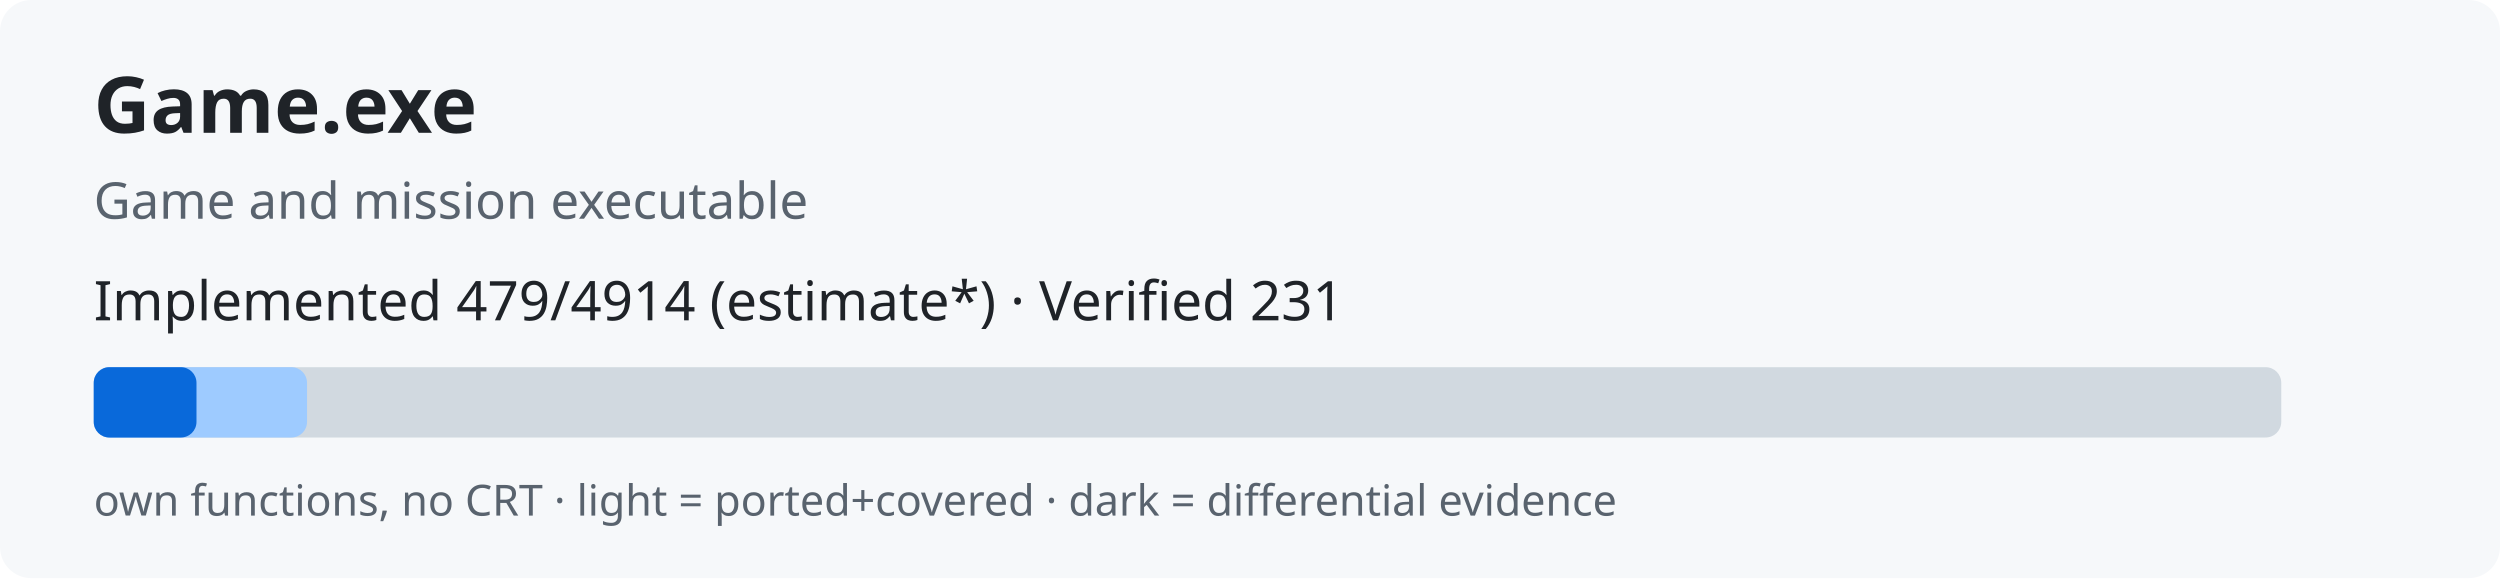
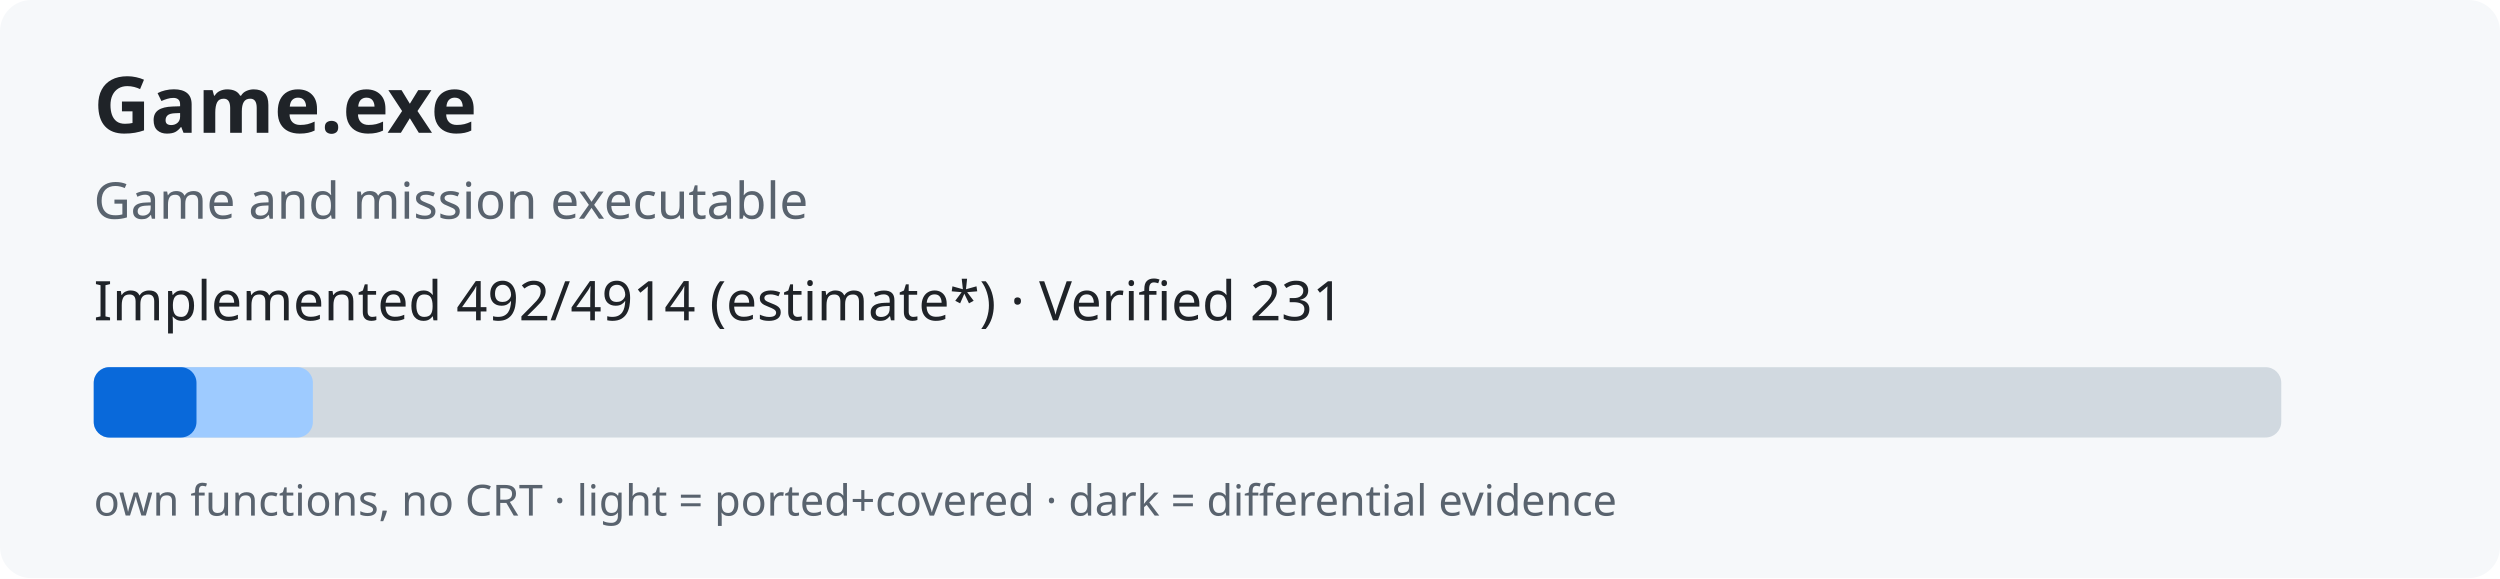
<svg xmlns="http://www.w3.org/2000/svg" width="640" height="148" role="img">
  <rect width="640" height="148" rx="8" fill="#f6f8fa" />
  <text x="24" y="34" font-family="sans-serif" font-size="20" font-weight="bold" fill="#1f2328">Game.exe</text>
  <text x="24" y="56" font-family="sans-serif" font-size="13" fill="#59636e">Game and mission executable</text>
-   <text x="24" y="82" font-family="sans-serif" font-size="14" fill="#1f2328">Implemented 479/4914 (estimate*) · Verified 231</text>
+   <text x="24" y="82" font-family="sans-serif" font-size="14" fill="#1f2328">Implemented 492/4914 (estimate*) · Verified 231</text>
  <rect x="24" y="94" width="560" height="18" rx="4" fill="#d1d9e0" />
-   <rect x="24" y="94" width="54.6" height="18" rx="4" fill="#9ecbff" />
+   <rect x="24" y="94" width="56.1" height="18" rx="4" fill="#9ecbff" />
  <rect x="24" y="94" width="26.3" height="18" rx="4" fill="#0969da" />
  <text x="24" y="132" font-family="sans-serif" font-size="11" fill="#59636e">own functions, no CRT · light = ported+covered · dark = differential evidence</text>
</svg>
